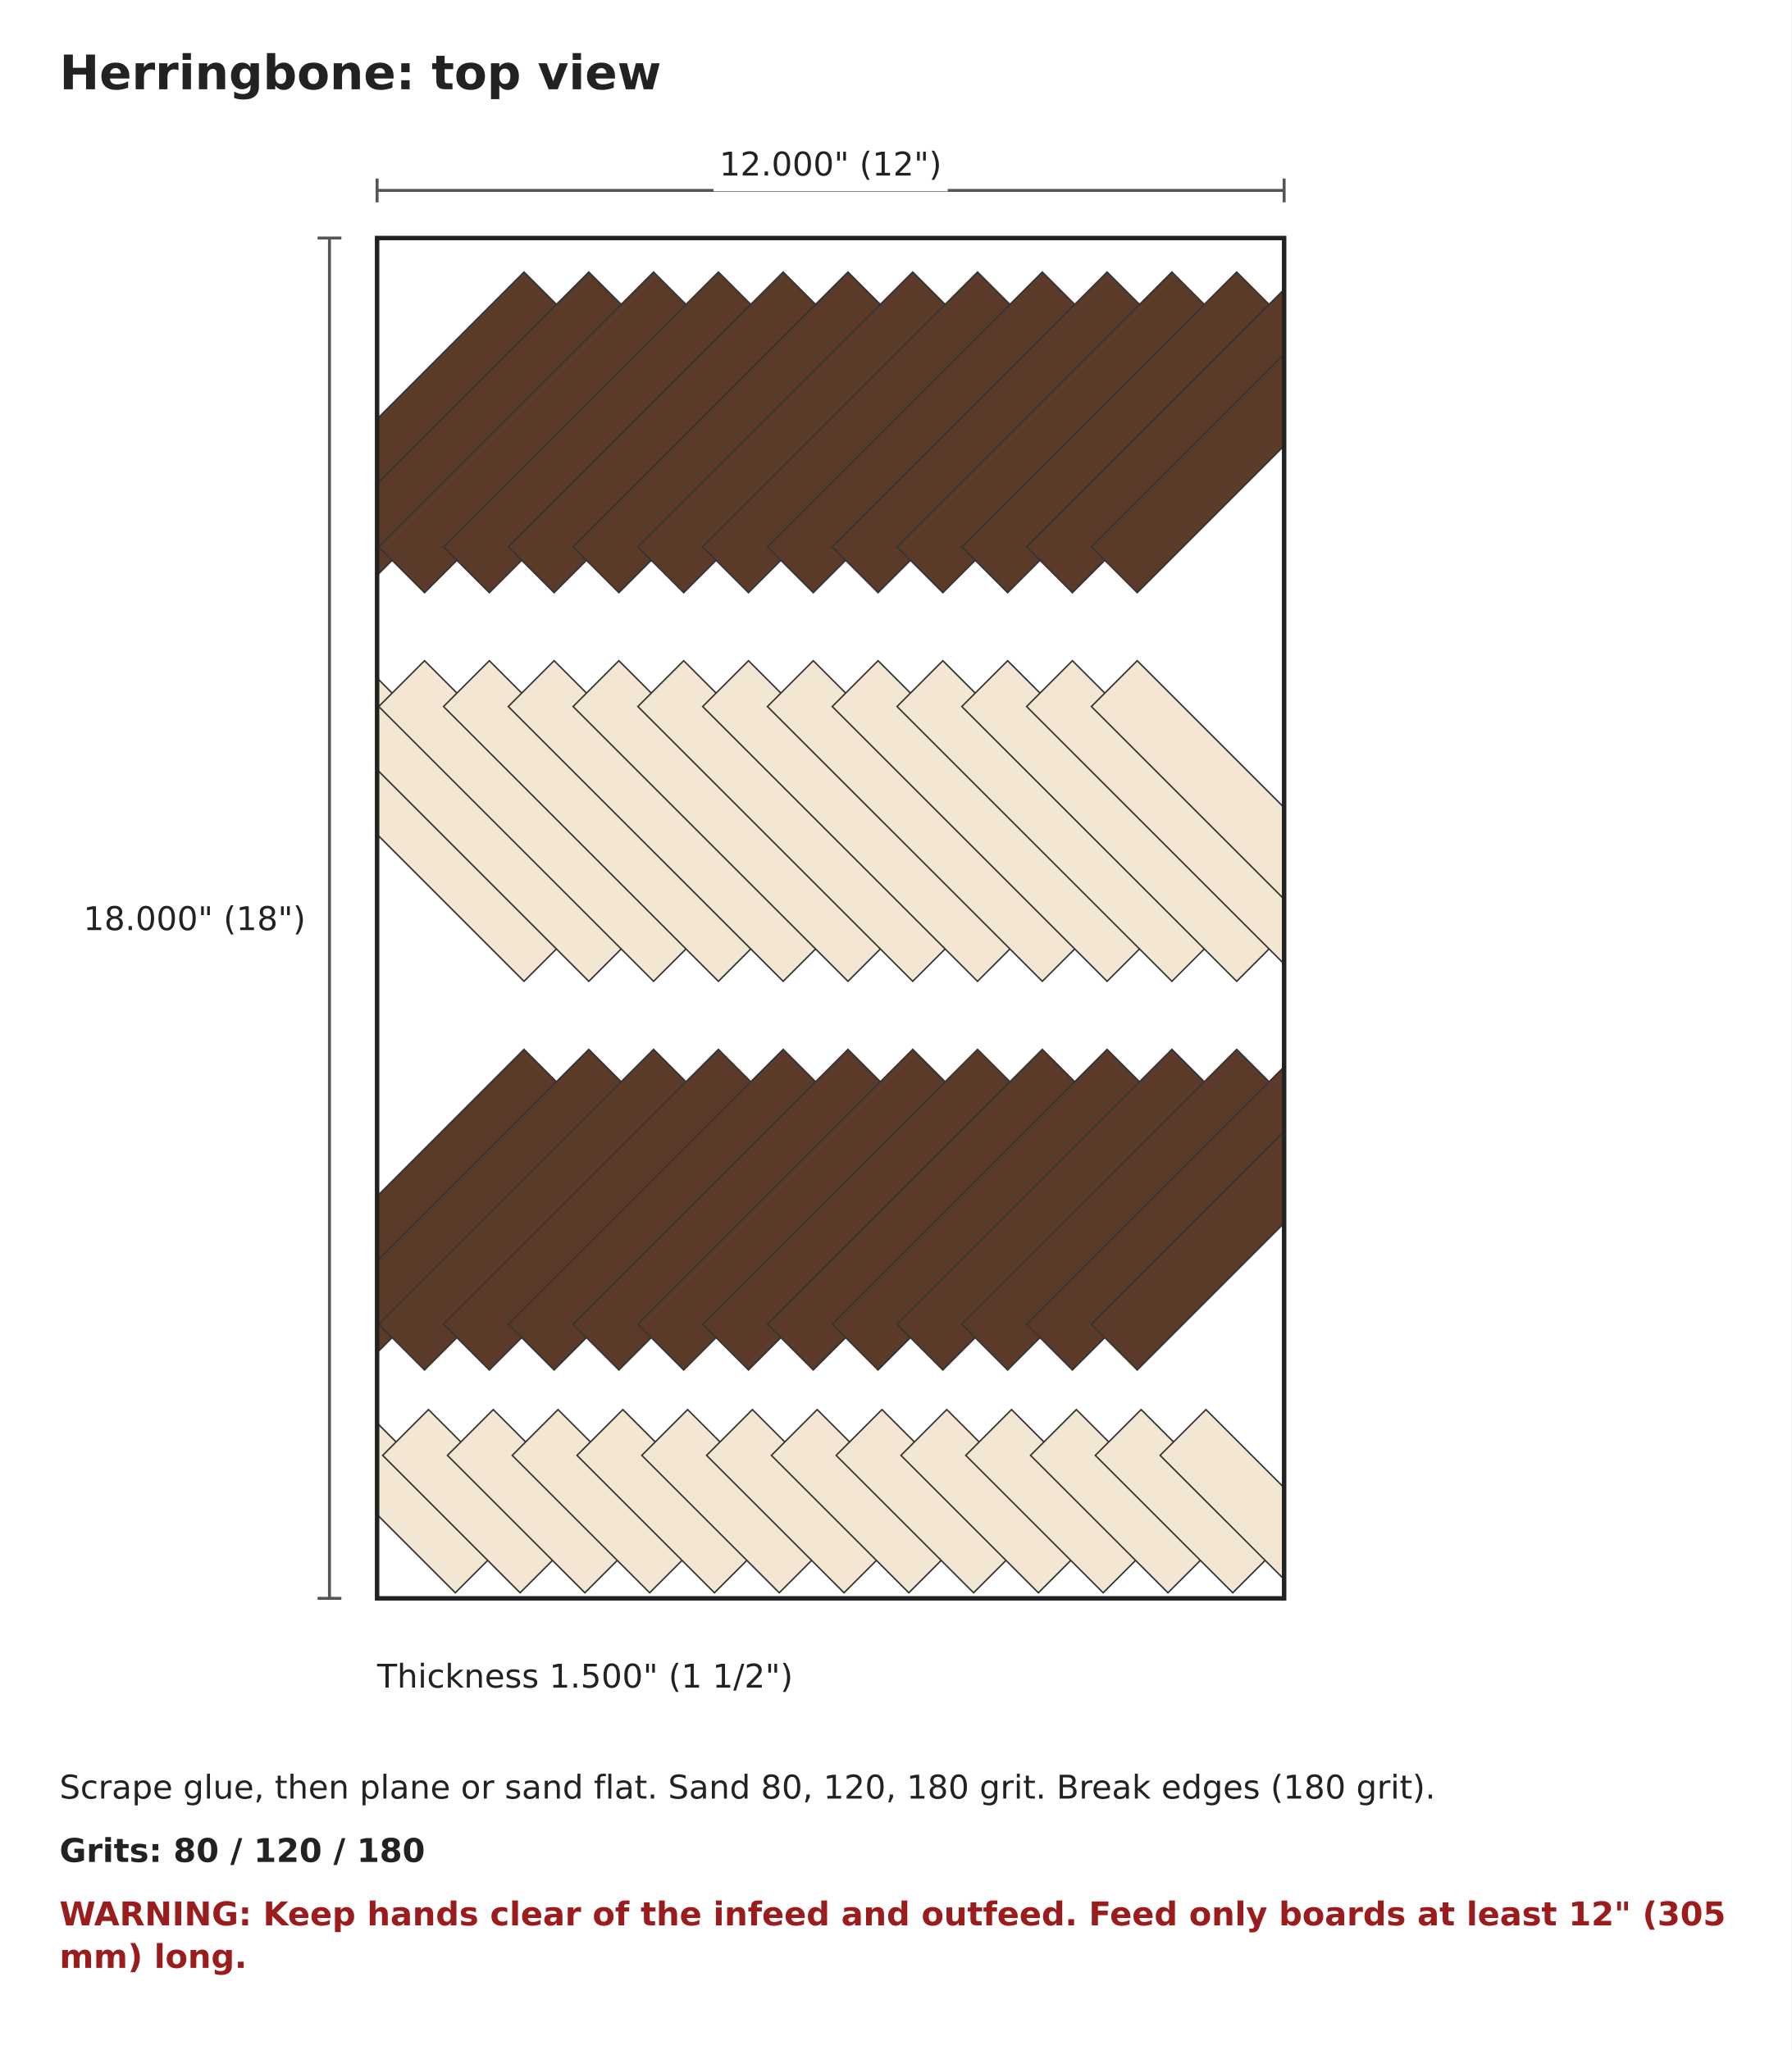
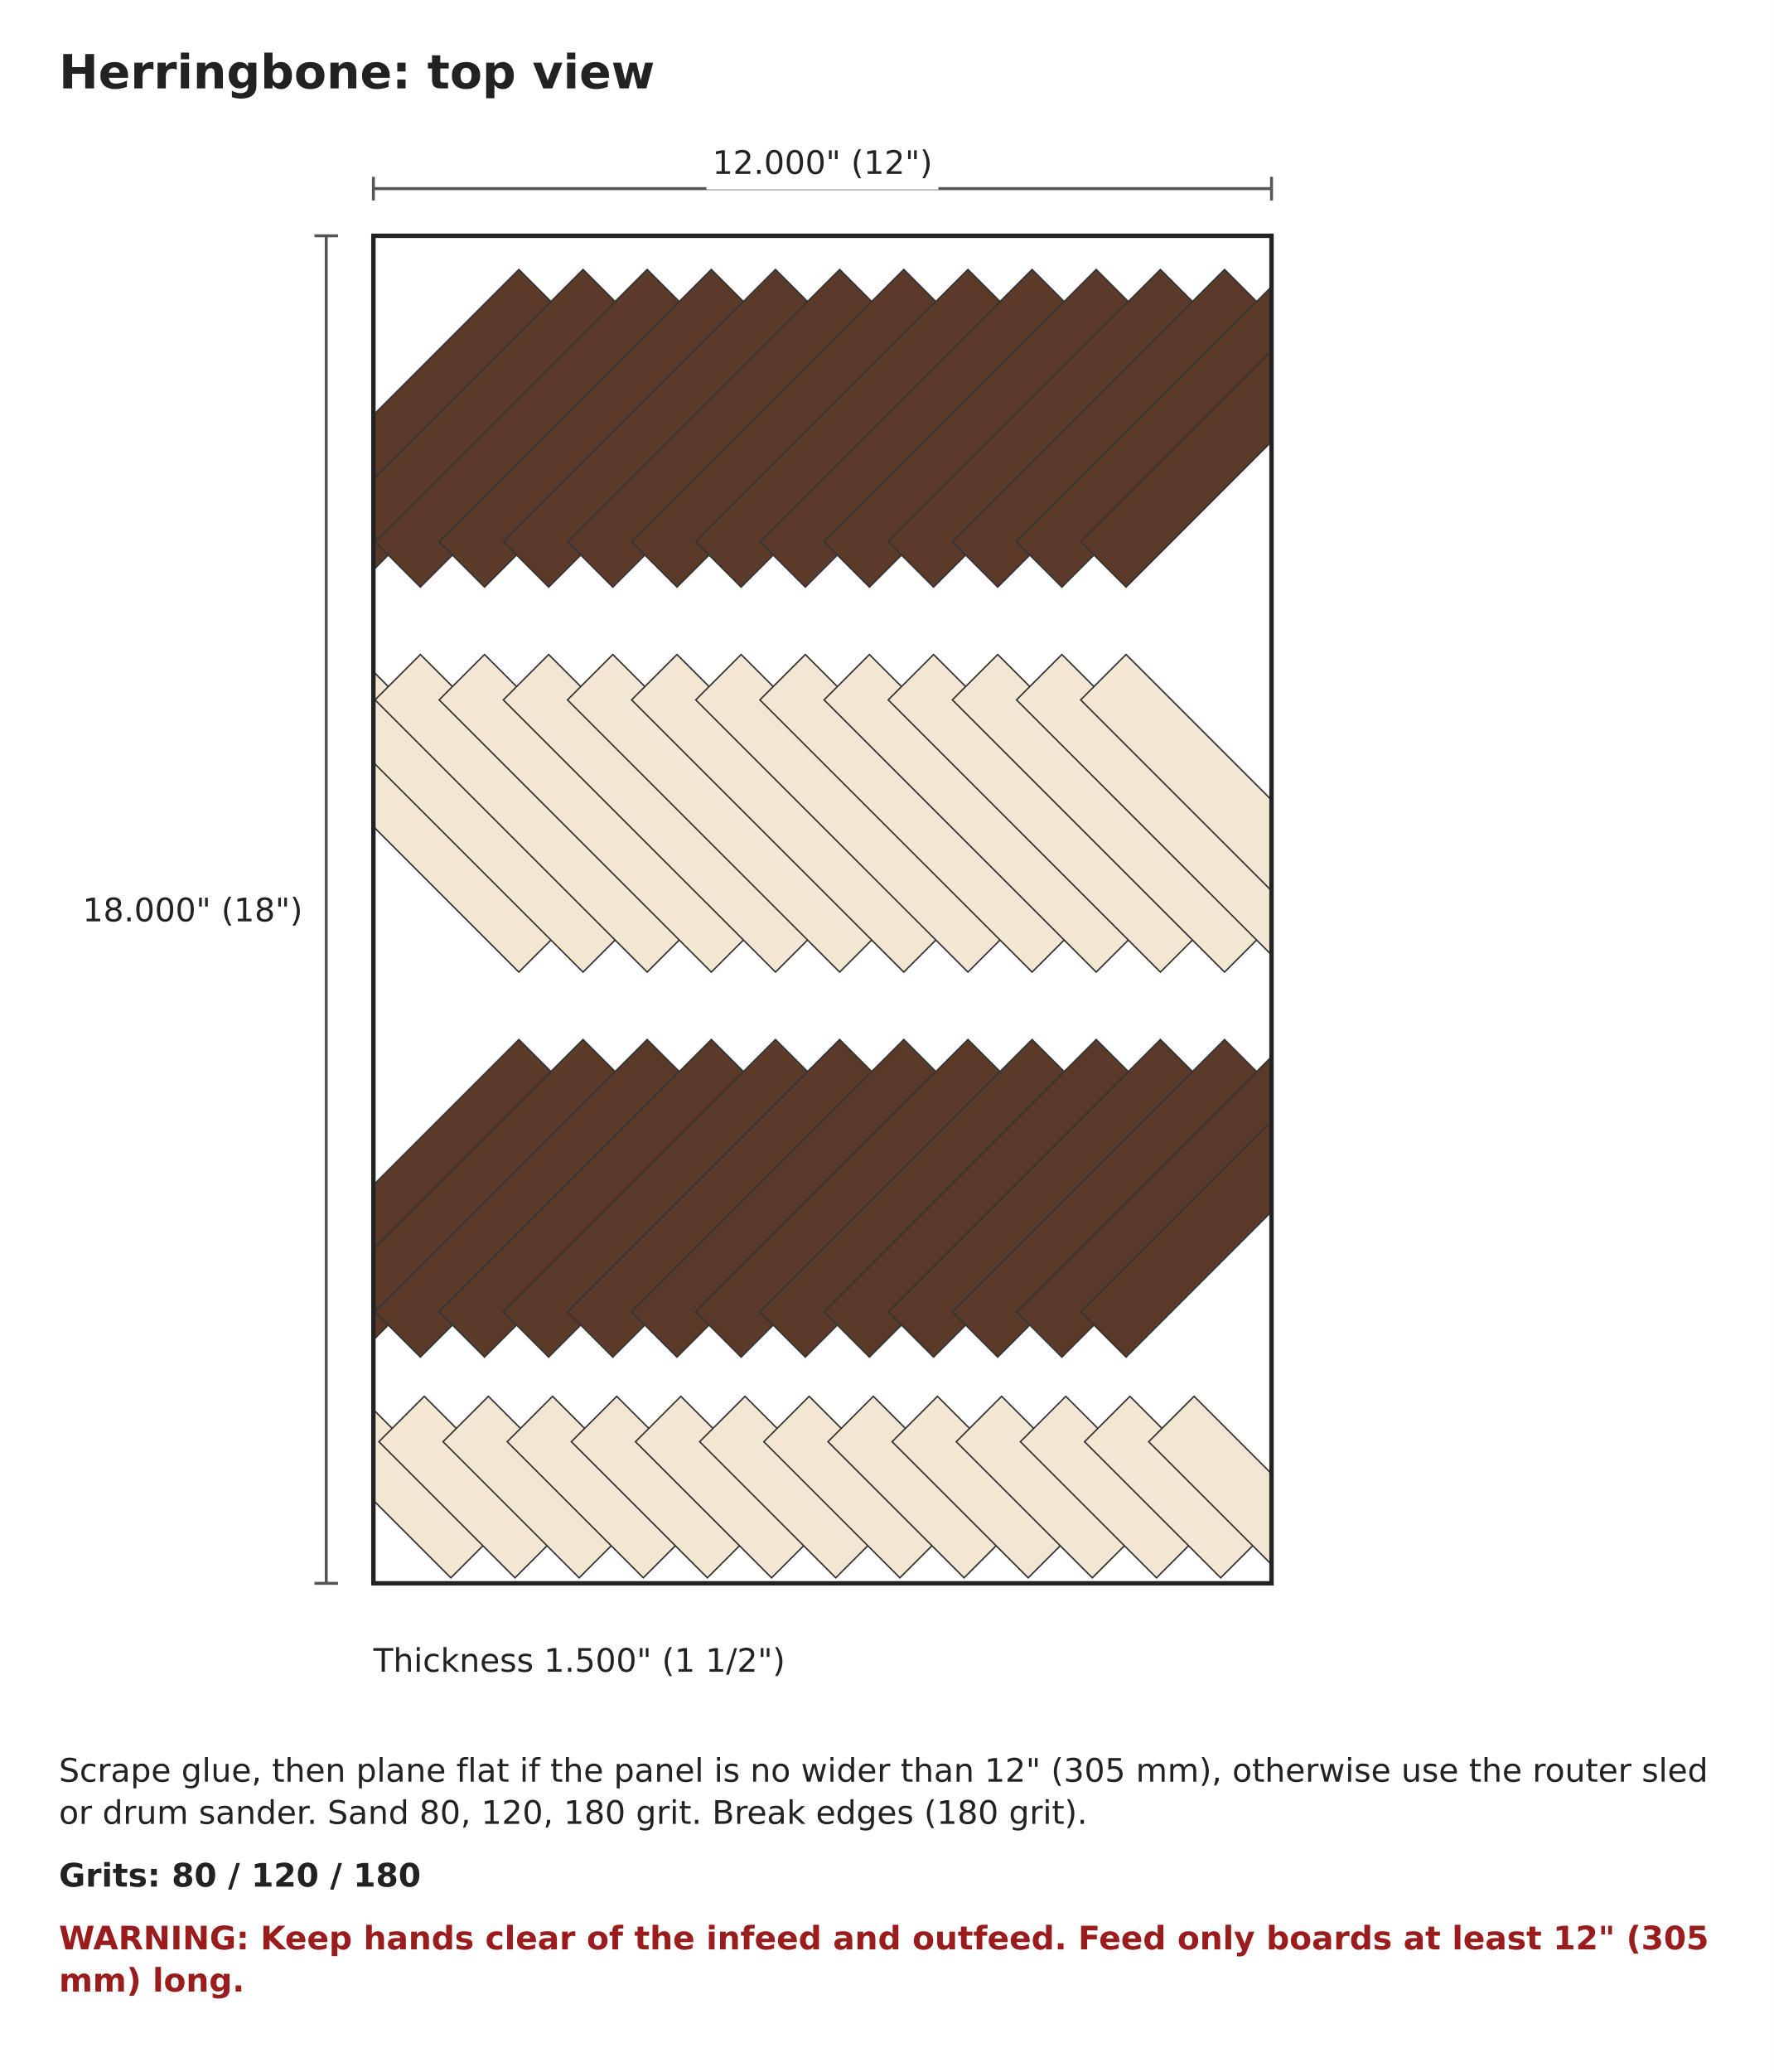
- <svg xmlns="http://www.w3.org/2000/svg" width="602" height="689" viewBox="0 0 602 689" data-figure="herringbone/flatten-and-sand">
-   <rect data-bg="1" x="0" y="0" width="602" height="689" fill="#FFFFFF" />
+ <svg xmlns="http://www.w3.org/2000/svg" width="602" height="703" viewBox="0 0 602 703" data-figure="herringbone/flatten-and-sand">
+   <rect data-bg="1" x="0" y="0" width="602" height="703" fill="#FFFFFF" />
  <text x="20.00" y="30.00" font-family="DejaVu Sans" font-size="16" fill="#222222" font-weight="bold">
    <tspan x="20.00" y="30.00">Herringbone: top view</tspan>
  </text>
  <polygon points="126.72,140.81 176.09,91.43 191.49,106.83 126.72,171.59" fill="#5B3A29" stroke="#333" stroke-width="0.5" />
  <polygon points="126.72,162.58 197.86,91.43 213.26,106.83 126.72,193.37" fill="#5B3A29" stroke="#333" stroke-width="0.5" />
  <polygon points="219.63,91.43 235.03,106.83 142.66,199.20 127.27,183.80" fill="#5B3A29" stroke="#333" stroke-width="0.5" />
  <polygon points="241.41,91.43 256.80,106.83 164.43,199.20 149.04,183.80" fill="#5B3A29" stroke="#333" stroke-width="0.5" />
  <polygon points="263.18,91.43 278.57,106.83 186.20,199.20 170.81,183.80" fill="#5B3A29" stroke="#333" stroke-width="0.5" />
  <polygon points="284.95,91.43 300.34,106.83 207.97,199.20 192.58,183.80" fill="#5B3A29" stroke="#333" stroke-width="0.5" />
  <polygon points="306.72,91.43 322.11,106.83 229.75,199.20 214.35,183.80" fill="#5B3A29" stroke="#333" stroke-width="0.5" />
  <polygon points="328.49,91.43 343.89,106.83 251.52,199.20 236.12,183.80" fill="#5B3A29" stroke="#333" stroke-width="0.5" />
  <polygon points="350.26,91.43 365.66,106.83 273.29,199.20 257.89,183.80" fill="#5B3A29" stroke="#333" stroke-width="0.5" />
  <polygon points="372.03,91.43 387.43,106.83 295.06,199.20 279.67,183.80" fill="#5B3A29" stroke="#333" stroke-width="0.5" />
  <polygon points="393.81,91.43 409.20,106.83 316.83,199.20 301.44,183.80" fill="#5B3A29" stroke="#333" stroke-width="0.5" />
  <polygon points="415.58,91.43 430.97,106.83 338.60,199.20 323.21,183.80" fill="#5B3A29" stroke="#333" stroke-width="0.5" />
  <polygon points="431.52,97.26 431.52,128.05 360.37,199.20 344.98,183.80" fill="#5B3A29" stroke="#333" stroke-width="0.5" />
  <polygon points="431.52,119.03 431.52,149.82 382.15,199.20 366.75,183.80" fill="#5B3A29" stroke="#333" stroke-width="0.5" />
  <polygon points="126.72,280.45 126.72,249.66 191.49,314.43 176.09,329.82" fill="#F3E7D3" stroke="#333" stroke-width="0.5" />
  <polygon points="126.72,258.68 126.72,227.89 213.26,314.43 197.86,329.82" fill="#F3E7D3" stroke="#333" stroke-width="0.5" />
  <polygon points="127.27,237.46 142.66,222.06 235.03,314.43 219.63,329.82" fill="#F3E7D3" stroke="#333" stroke-width="0.5" />
  <polygon points="149.04,237.46 164.43,222.06 256.80,314.43 241.41,329.82" fill="#F3E7D3" stroke="#333" stroke-width="0.5" />
  <polygon points="170.81,237.46 186.20,222.06 278.57,314.43 263.18,329.82" fill="#F3E7D3" stroke="#333" stroke-width="0.5" />
  <polygon points="192.58,237.46 207.97,222.06 300.34,314.43 284.95,329.82" fill="#F3E7D3" stroke="#333" stroke-width="0.5" />
  <polygon points="214.35,237.46 229.75,222.06 322.11,314.43 306.72,329.82" fill="#F3E7D3" stroke="#333" stroke-width="0.5" />
  <polygon points="236.12,237.46 251.52,222.06 343.89,314.43 328.49,329.82" fill="#F3E7D3" stroke="#333" stroke-width="0.5" />
  <polygon points="257.89,237.46 273.29,222.06 365.66,314.43 350.26,329.82" fill="#F3E7D3" stroke="#333" stroke-width="0.5" />
  <polygon points="279.67,237.46 295.06,222.06 387.43,314.43 372.03,329.82" fill="#F3E7D3" stroke="#333" stroke-width="0.5" />
  <polygon points="301.44,237.46 316.83,222.06 409.20,314.43 393.81,329.82" fill="#F3E7D3" stroke="#333" stroke-width="0.5" />
  <polygon points="323.21,237.46 338.60,222.06 430.97,314.43 415.58,329.82" fill="#F3E7D3" stroke="#333" stroke-width="0.5" />
  <polygon points="431.52,323.99 344.98,237.46 360.37,222.06 431.52,293.21" fill="#F3E7D3" stroke="#333" stroke-width="0.5" />
  <polygon points="431.52,302.22 366.75,237.46 382.15,222.06 431.52,271.43" fill="#F3E7D3" stroke="#333" stroke-width="0.5" />
  <polygon points="126.72,402.06 176.09,352.69 191.49,368.08 126.72,432.85" fill="#5B3A29" stroke="#333" stroke-width="0.5" />
  <polygon points="126.72,423.83 197.86,352.69 213.26,368.08 126.72,454.62" fill="#5B3A29" stroke="#333" stroke-width="0.5" />
  <polygon points="219.63,352.69 235.03,368.08 142.66,460.45 127.27,445.06" fill="#5B3A29" stroke="#333" stroke-width="0.5" />
  <polygon points="241.41,352.69 256.80,368.08 164.43,460.45 149.04,445.06" fill="#5B3A29" stroke="#333" stroke-width="0.5" />
  <polygon points="263.18,352.69 278.57,368.08 186.20,460.45 170.81,445.06" fill="#5B3A29" stroke="#333" stroke-width="0.5" />
  <polygon points="284.95,352.69 300.34,368.08 207.97,460.45 192.58,445.06" fill="#5B3A29" stroke="#333" stroke-width="0.5" />
  <polygon points="306.72,352.69 322.11,368.08 229.75,460.45 214.35,445.06" fill="#5B3A29" stroke="#333" stroke-width="0.5" />
  <polygon points="328.49,352.69 343.89,368.08 251.52,460.45 236.12,445.06" fill="#5B3A29" stroke="#333" stroke-width="0.5" />
  <polygon points="350.26,352.69 365.66,368.08 273.29,460.45 257.89,445.06" fill="#5B3A29" stroke="#333" stroke-width="0.5" />
  <polygon points="372.03,352.69 387.43,368.08 295.06,460.45 279.67,445.06" fill="#5B3A29" stroke="#333" stroke-width="0.5" />
  <polygon points="393.81,352.69 409.20,368.08 316.83,460.45 301.44,445.06" fill="#5B3A29" stroke="#333" stroke-width="0.5" />
  <polygon points="415.58,352.69 430.97,368.08 338.60,460.45 323.21,445.06" fill="#5B3A29" stroke="#333" stroke-width="0.5" />
  <polygon points="431.52,358.52 431.52,389.31 360.37,460.45 344.98,445.06" fill="#5B3A29" stroke="#333" stroke-width="0.5" />
  <polygon points="431.52,380.29 431.52,411.08 382.15,460.45 366.75,445.06" fill="#5B3A29" stroke="#333" stroke-width="0.5" />
  <polygon points="126.72,509.05 126.72,478.26 168.39,519.94 153.00,535.33" fill="#F3E7D3" stroke="#333" stroke-width="0.5" />
  <polygon points="128.59,489.15 143.98,473.75 190.17,519.94 174.77,535.33" fill="#F3E7D3" stroke="#333" stroke-width="0.5" />
  <polygon points="150.36,489.15 165.75,473.75 211.94,519.94 196.54,535.33" fill="#F3E7D3" stroke="#333" stroke-width="0.5" />
  <polygon points="172.13,489.15 187.52,473.75 233.71,519.94 218.31,535.33" fill="#F3E7D3" stroke="#333" stroke-width="0.5" />
  <polygon points="193.90,489.15 209.30,473.75 255.48,519.94 240.08,535.33" fill="#F3E7D3" stroke="#333" stroke-width="0.5" />
  <polygon points="215.67,489.15 231.07,473.75 277.25,519.94 261.86,535.33" fill="#F3E7D3" stroke="#333" stroke-width="0.5" />
  <polygon points="237.44,489.15 252.84,473.75 299.02,519.94 283.63,535.33" fill="#F3E7D3" stroke="#333" stroke-width="0.5" />
  <polygon points="259.22,489.15 274.61,473.75 320.79,519.94 305.40,535.33" fill="#F3E7D3" stroke="#333" stroke-width="0.5" />
  <polygon points="280.99,489.15 296.38,473.75 342.57,519.94 327.17,535.33" fill="#F3E7D3" stroke="#333" stroke-width="0.5" />
  <polygon points="302.76,489.15 318.15,473.75 364.34,519.94 348.94,535.33" fill="#F3E7D3" stroke="#333" stroke-width="0.5" />
  <polygon points="324.53,489.15 339.92,473.75 386.11,519.94 370.71,535.33" fill="#F3E7D3" stroke="#333" stroke-width="0.5" />
  <polygon points="346.30,489.15 361.70,473.75 407.88,519.94 392.48,535.33" fill="#F3E7D3" stroke="#333" stroke-width="0.5" />
  <polygon points="368.07,489.15 383.47,473.75 429.65,519.94 414.26,535.33" fill="#F3E7D3" stroke="#333" stroke-width="0.5" />
  <polygon points="431.52,530.82 389.84,489.15 405.24,473.75 431.52,500.03" fill="#F3E7D3" stroke="#333" stroke-width="0.5" />
  <rect x="126.72" y="80.00" width="304.80" height="457.20" rx="0.00" fill="none" stroke="#222222" stroke-width="1.5" />
  <line x1="126.72" y1="64.00" x2="431.52" y2="64.00" stroke="#555" stroke-width="1" data-dim="1" />
  <line x1="126.72" y1="60.00" x2="126.72" y2="68.00" stroke="#555" stroke-width="1" data-dim="1" />
  <line x1="431.52" y1="60.00" x2="431.52" y2="68.00" stroke="#555" stroke-width="1" data-dim="1" />
  <rect data-patch="1" x="239.76" y="46.00" width="78.72" height="18.30" fill="#FFFFFF" />
  <text x="279.12" y="59.00" font-family="DejaVu Sans" font-size="11" fill="#222222" text-anchor="middle" data-dim="1" data-src="text.width">
    <tspan x="279.12" y="59.00">12.000" (12")</tspan>
  </text>
  <line x1="110.72" y1="80.00" x2="110.72" y2="537.20" stroke="#555" stroke-width="1" data-dim="2" />
  <line x1="106.72" y1="80.00" x2="114.72" y2="80.00" stroke="#555" stroke-width="1" data-dim="2" />
  <line x1="106.72" y1="537.20" x2="114.72" y2="537.20" stroke="#555" stroke-width="1" data-dim="2" />
  <rect data-patch="2" x="26.00" y="299.60" width="78.72" height="18.30" fill="#FFFFFF" />
  <text x="102.72" y="312.60" font-family="DejaVu Sans" font-size="11" fill="#222222" text-anchor="end" data-dim="2" data-src="text.length">
    <tspan x="102.72" y="312.60">18.000" (18")</tspan>
  </text>
  <text x="126.72" y="567.20" font-family="DejaVu Sans" font-size="11" fill="#222222" data-src="label.thickness">
    <tspan x="126.72" y="567.20">Thickness 1.500" (1 1/2")</tspan>
  </text>
  <text x="20.00" y="604.50" font-family="DejaVu Sans" font-size="11" fill="#222222" data-src="catalog.steps.7.description">
-     <tspan x="20.00" y="604.50">Scrape glue, then plane or sand flat. Sand 80, 120, 180 grit. Break edges (180 grit).</tspan>
+     <tspan x="20.00" y="604.50">Scrape glue, then plane flat if the panel is no wider than 12" (305 mm), otherwise use the router sled</tspan>
+     <tspan x="20.00" y="618.80">or drum sander. Sand 80, 120, 180 grit. Break edges (180 grit).</tspan>
  </text>
-   <text x="20.00" y="625.80" font-family="DejaVu Sans" font-size="11" fill="#222222" font-weight="bold">
-     <tspan x="20.00" y="625.80">Grits: 80 / 120 / 180</tspan>
+   <text x="20.00" y="640.10" font-family="DejaVu Sans" font-size="11" fill="#222222" font-weight="bold">
+     <tspan x="20.00" y="640.10">Grits: 80 / 120 / 180</tspan>
  </text>
-   <text x="20.00" y="647.10" font-family="DejaVu Sans" font-size="11" fill="#9B1C1C" font-weight="bold" data-src="catalog.steps.7.safetyBanners.0">
-     <tspan x="20.00" y="647.10">WARNING: Keep hands clear of the infeed and outfeed. Feed only boards at least 12" (305</tspan>
-     <tspan x="20.00" y="661.40">mm) long.</tspan>
+   <text x="20.00" y="661.40" font-family="DejaVu Sans" font-size="11" fill="#9B1C1C" font-weight="bold" data-src="catalog.steps.7.safetyBanners.0">
+     <tspan x="20.00" y="661.40">WARNING: Keep hands clear of the infeed and outfeed. Feed only boards at least 12" (305</tspan>
+     <tspan x="20.00" y="675.70">mm) long.</tspan>
  </text>
</svg>
